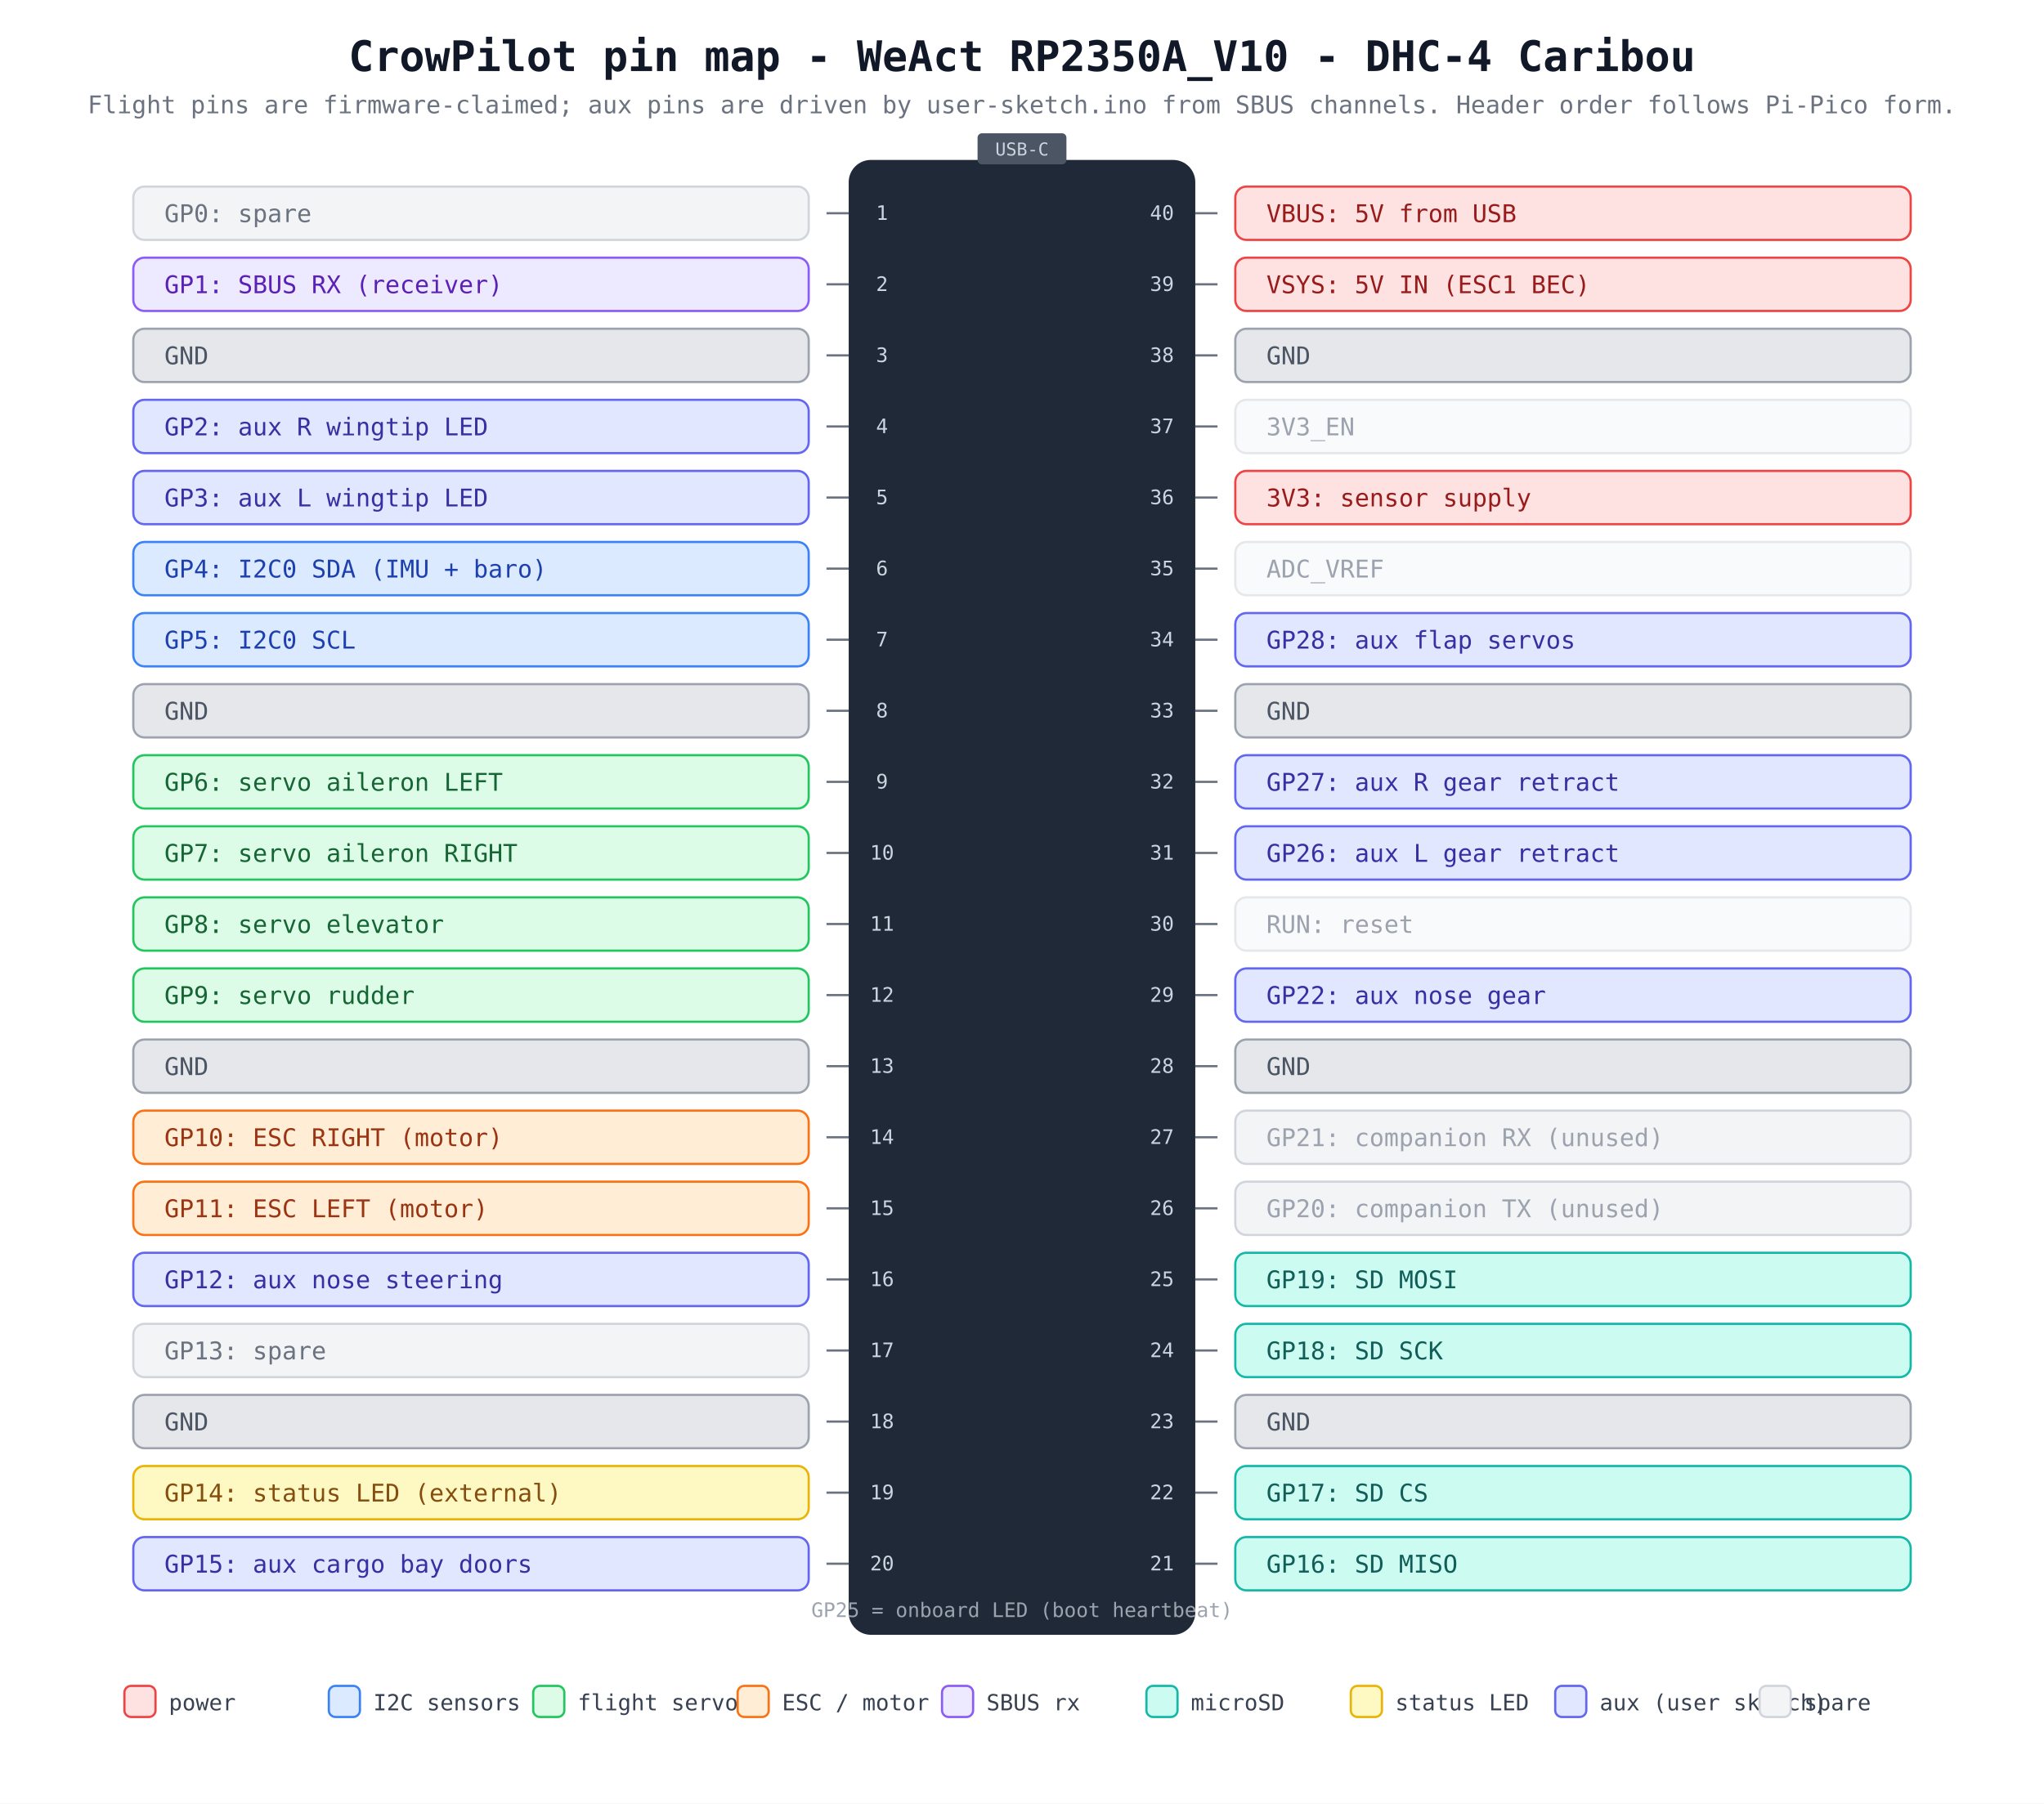
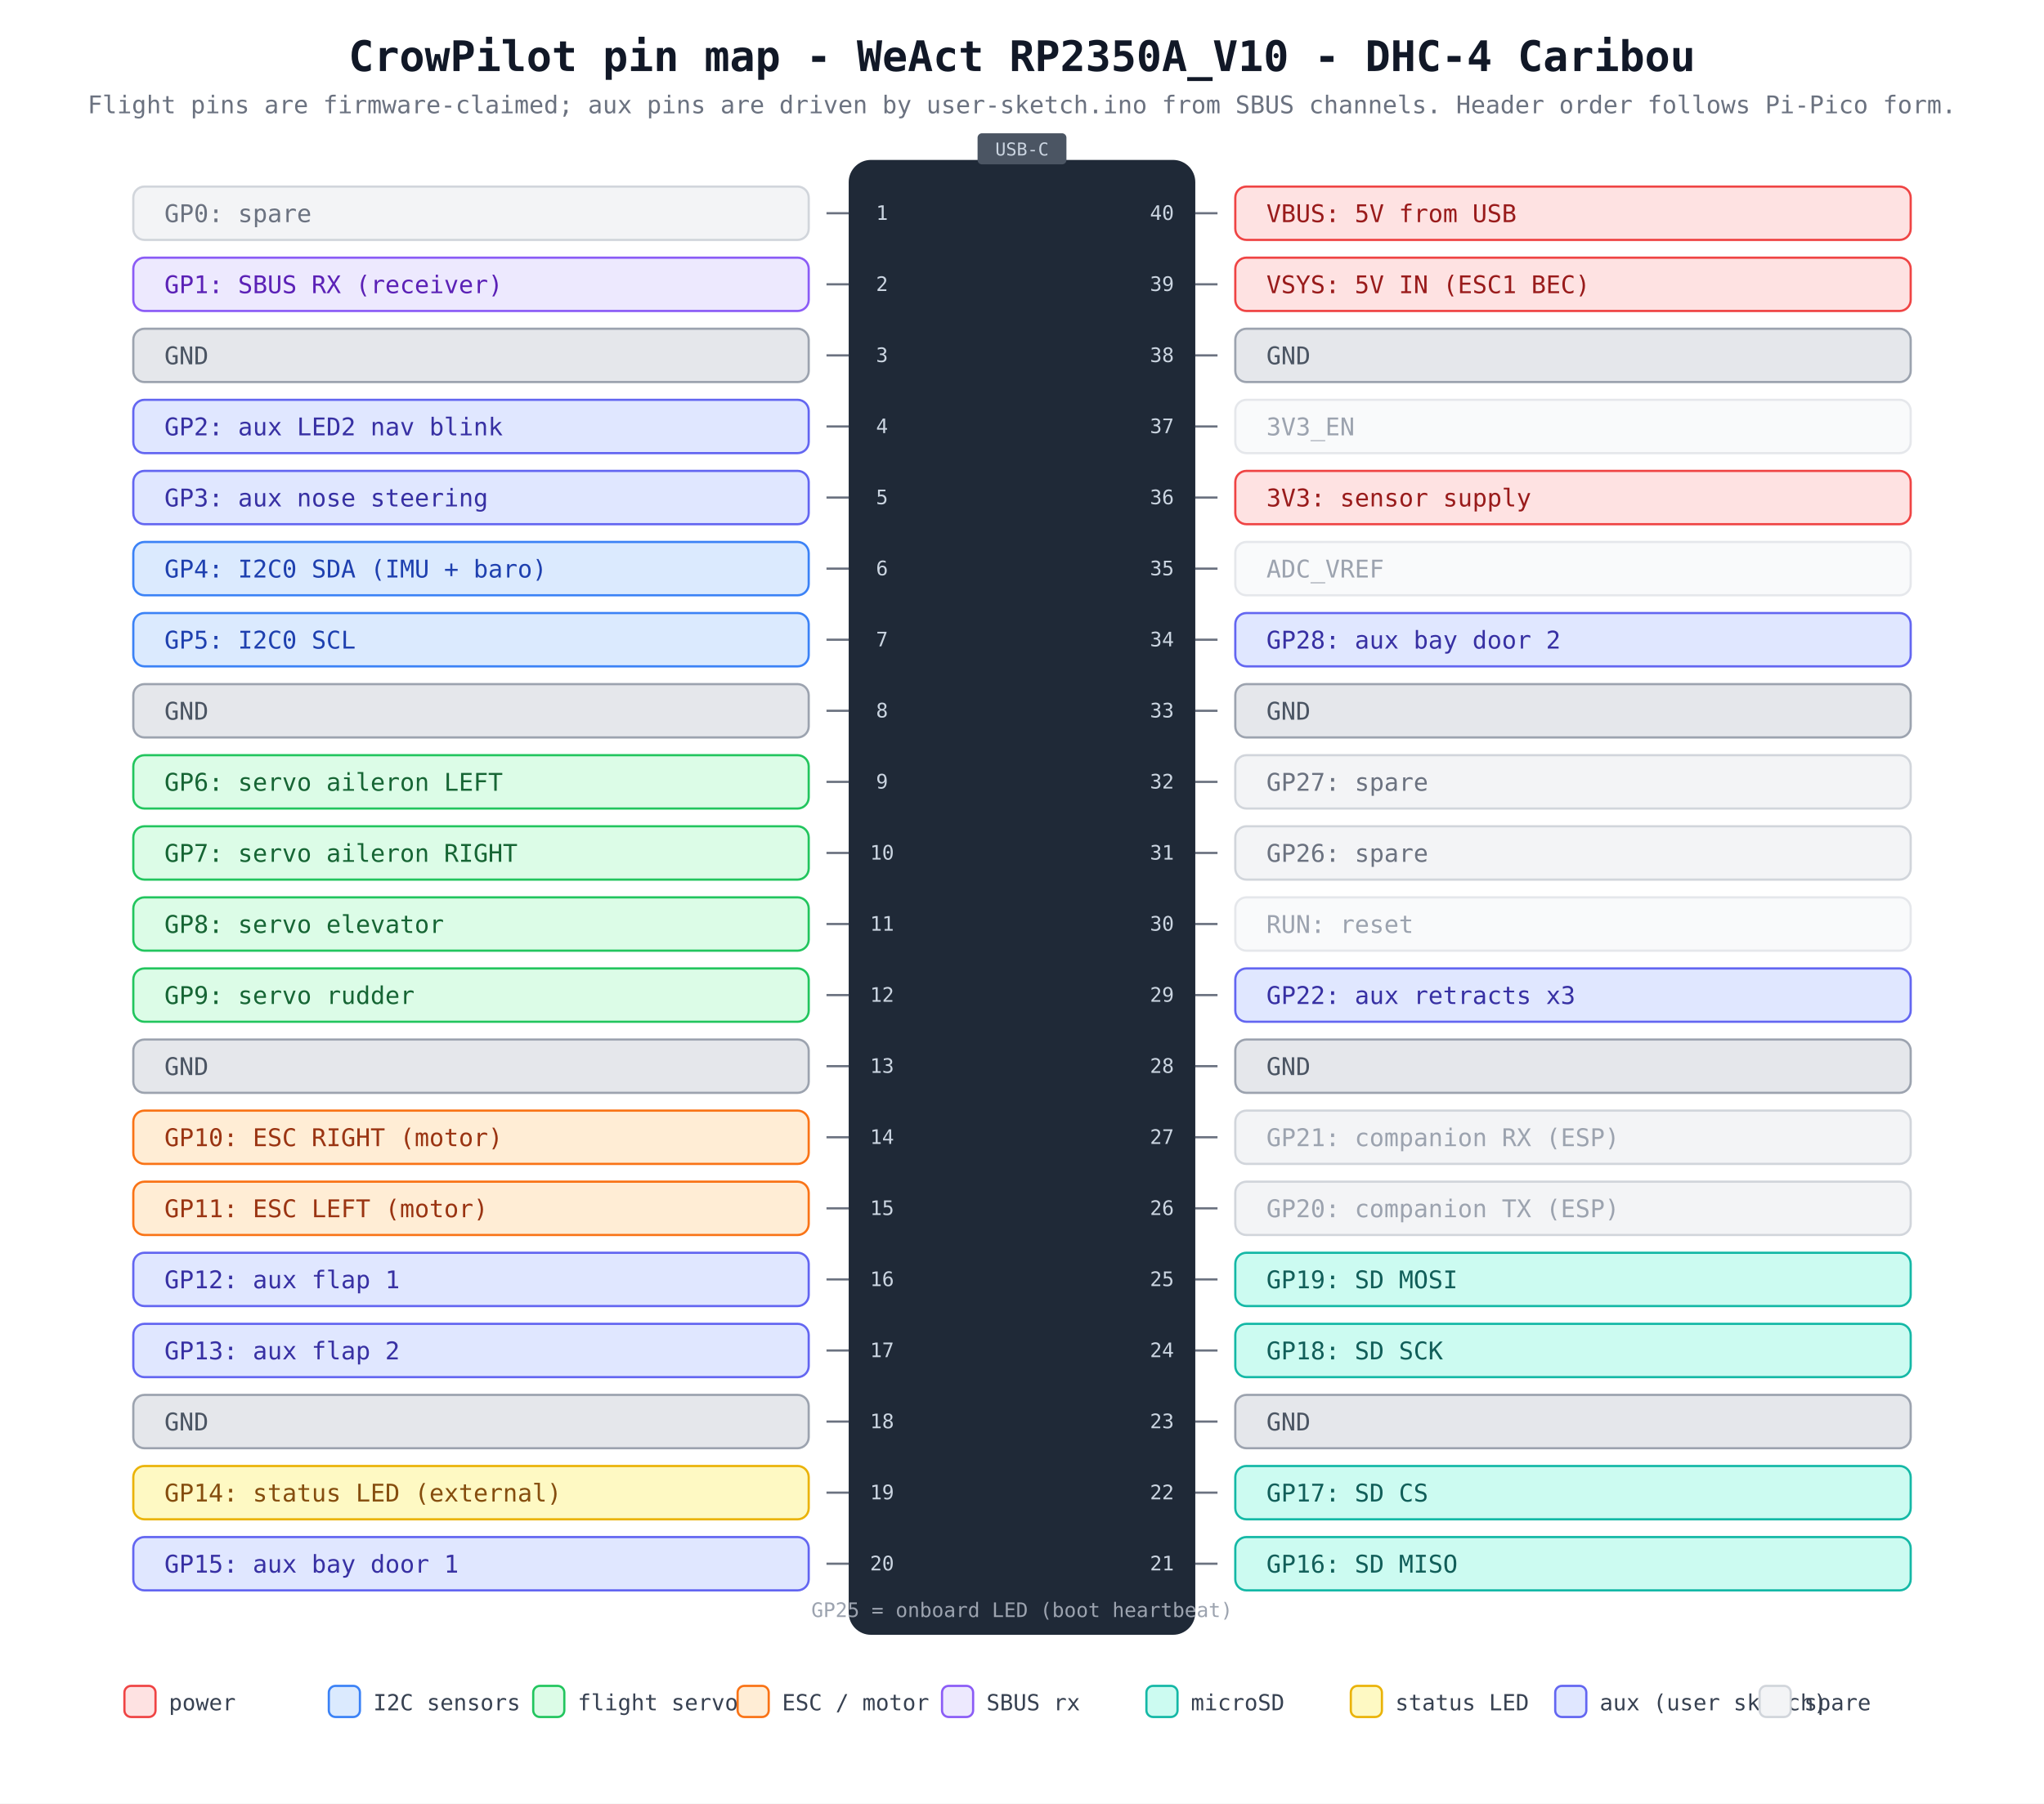
<svg xmlns="http://www.w3.org/2000/svg" width="920" height="812" viewBox="0 0 920 812" font-family="Menlo,Consolas,monospace">
  <rect width="920" height="812" fill="#ffffff" />
  <text x="460" y="32" font-size="19" font-weight="bold" text-anchor="middle" fill="#111827">CrowPilot pin map  -  WeAct RP2350A_V10  -  DHC-4 Caribou</text>
  <text x="460" y="51" font-size="11" text-anchor="middle" fill="#6b7280">Flight pins are firmware-claimed; aux pins are driven by user-sketch.ino from SBUS channels. Header order follows Pi-Pico form.</text>
  <rect x="382" y="72" width="156" height="664" rx="10" fill="#1f2937" />
  <rect x="440" y="60" width="40" height="14" rx="2" fill="#4b5563" />
  <text x="460" y="70" font-size="8" text-anchor="middle" fill="#cbd5e1">USB-C</text>
  <text x="460" y="728" font-size="9" text-anchor="middle" fill="#9ca3af">GP25 = onboard LED (boot heartbeat)</text>
  <line x1="382" y1="96" x2="372" y2="96" stroke="#6b7280" />
  <line x1="538" y1="96" x2="548" y2="96" stroke="#6b7280" />
  <text x="397" y="99" font-size="9" text-anchor="middle" fill="#cbd5e1">1</text>
  <text x="523" y="99" font-size="9" text-anchor="middle" fill="#cbd5e1">40</text>
  <rect x="60" y="84" width="304" height="24" rx="5" fill="#f3f4f6" stroke="#d1d5db" />
  <text x="74" y="100" font-size="11" fill="#6b7280">GP0:  spare</text>
  <rect x="556" y="84" width="304" height="24" rx="5" fill="#fee2e2" stroke="#ef4444" />
  <text x="570" y="100" font-size="11" fill="#991b1b">VBUS:  5V from USB</text>
  <line x1="382" y1="128" x2="372" y2="128" stroke="#6b7280" />
  <line x1="538" y1="128" x2="548" y2="128" stroke="#6b7280" />
  <text x="397" y="131" font-size="9" text-anchor="middle" fill="#cbd5e1">2</text>
  <text x="523" y="131" font-size="9" text-anchor="middle" fill="#cbd5e1">39</text>
  <rect x="60" y="116" width="304" height="24" rx="5" fill="#ede9fe" stroke="#8b5cf6" />
  <text x="74" y="132" font-size="11" fill="#5b21b6">GP1:  SBUS RX (receiver)</text>
  <rect x="556" y="116" width="304" height="24" rx="5" fill="#fee2e2" stroke="#ef4444" />
  <text x="570" y="132" font-size="11" fill="#991b1b">VSYS:  5V IN (ESC1 BEC)</text>
  <line x1="382" y1="160" x2="372" y2="160" stroke="#6b7280" />
  <line x1="538" y1="160" x2="548" y2="160" stroke="#6b7280" />
  <text x="397" y="163" font-size="9" text-anchor="middle" fill="#cbd5e1">3</text>
  <text x="523" y="163" font-size="9" text-anchor="middle" fill="#cbd5e1">38</text>
  <rect x="60" y="148" width="304" height="24" rx="5" fill="#e5e7eb" stroke="#9ca3af" />
  <text x="74" y="164" font-size="11" fill="#4b5563">GND</text>
  <rect x="556" y="148" width="304" height="24" rx="5" fill="#e5e7eb" stroke="#9ca3af" />
  <text x="570" y="164" font-size="11" fill="#4b5563">GND</text>
  <line x1="382" y1="192" x2="372" y2="192" stroke="#6b7280" />
  <line x1="538" y1="192" x2="548" y2="192" stroke="#6b7280" />
  <text x="397" y="195" font-size="9" text-anchor="middle" fill="#cbd5e1">4</text>
  <text x="523" y="195" font-size="9" text-anchor="middle" fill="#cbd5e1">37</text>
  <rect x="60" y="180" width="304" height="24" rx="5" fill="#e0e7ff" stroke="#6366f1" />
-   <text x="74" y="196" font-size="11" fill="#3730a3">GP2:  aux  R wingtip LED</text>
+   <text x="74" y="196" font-size="11" fill="#3730a3">GP2:  aux  LED2 nav blink</text>
  <rect x="556" y="180" width="304" height="24" rx="5" fill="#f9fafb" stroke="#e5e7eb" />
  <text x="570" y="196" font-size="11" fill="#9ca3af">3V3_EN</text>
  <line x1="382" y1="224" x2="372" y2="224" stroke="#6b7280" />
  <line x1="538" y1="224" x2="548" y2="224" stroke="#6b7280" />
  <text x="397" y="227" font-size="9" text-anchor="middle" fill="#cbd5e1">5</text>
  <text x="523" y="227" font-size="9" text-anchor="middle" fill="#cbd5e1">36</text>
  <rect x="60" y="212" width="304" height="24" rx="5" fill="#e0e7ff" stroke="#6366f1" />
-   <text x="74" y="228" font-size="11" fill="#3730a3">GP3:  aux  L wingtip LED</text>
+   <text x="74" y="228" font-size="11" fill="#3730a3">GP3:  aux  nose steering</text>
  <rect x="556" y="212" width="304" height="24" rx="5" fill="#fee2e2" stroke="#ef4444" />
  <text x="570" y="228" font-size="11" fill="#991b1b">3V3:  sensor supply</text>
  <line x1="382" y1="256" x2="372" y2="256" stroke="#6b7280" />
  <line x1="538" y1="256" x2="548" y2="256" stroke="#6b7280" />
  <text x="397" y="259" font-size="9" text-anchor="middle" fill="#cbd5e1">6</text>
  <text x="523" y="259" font-size="9" text-anchor="middle" fill="#cbd5e1">35</text>
  <rect x="60" y="244" width="304" height="24" rx="5" fill="#dbeafe" stroke="#3b82f6" />
  <text x="74" y="260" font-size="11" fill="#1e40af">GP4:  I2C0 SDA (IMU + baro)</text>
  <rect x="556" y="244" width="304" height="24" rx="5" fill="#f9fafb" stroke="#e5e7eb" />
  <text x="570" y="260" font-size="11" fill="#9ca3af">ADC_VREF</text>
  <line x1="382" y1="288" x2="372" y2="288" stroke="#6b7280" />
  <line x1="538" y1="288" x2="548" y2="288" stroke="#6b7280" />
  <text x="397" y="291" font-size="9" text-anchor="middle" fill="#cbd5e1">7</text>
  <text x="523" y="291" font-size="9" text-anchor="middle" fill="#cbd5e1">34</text>
  <rect x="60" y="276" width="304" height="24" rx="5" fill="#dbeafe" stroke="#3b82f6" />
  <text x="74" y="292" font-size="11" fill="#1e40af">GP5:  I2C0 SCL</text>
  <rect x="556" y="276" width="304" height="24" rx="5" fill="#e0e7ff" stroke="#6366f1" />
-   <text x="570" y="292" font-size="11" fill="#3730a3">GP28:  aux  flap servos</text>
+   <text x="570" y="292" font-size="11" fill="#3730a3">GP28:  aux  bay door 2</text>
  <line x1="382" y1="320" x2="372" y2="320" stroke="#6b7280" />
  <line x1="538" y1="320" x2="548" y2="320" stroke="#6b7280" />
  <text x="397" y="323" font-size="9" text-anchor="middle" fill="#cbd5e1">8</text>
  <text x="523" y="323" font-size="9" text-anchor="middle" fill="#cbd5e1">33</text>
  <rect x="60" y="308" width="304" height="24" rx="5" fill="#e5e7eb" stroke="#9ca3af" />
  <text x="74" y="324" font-size="11" fill="#4b5563">GND</text>
  <rect x="556" y="308" width="304" height="24" rx="5" fill="#e5e7eb" stroke="#9ca3af" />
  <text x="570" y="324" font-size="11" fill="#4b5563">GND</text>
  <line x1="382" y1="352" x2="372" y2="352" stroke="#6b7280" />
  <line x1="538" y1="352" x2="548" y2="352" stroke="#6b7280" />
  <text x="397" y="355" font-size="9" text-anchor="middle" fill="#cbd5e1">9</text>
  <text x="523" y="355" font-size="9" text-anchor="middle" fill="#cbd5e1">32</text>
  <rect x="60" y="340" width="304" height="24" rx="5" fill="#dcfce7" stroke="#22c55e" />
  <text x="74" y="356" font-size="11" fill="#166534">GP6:  servo aileron LEFT</text>
-   <rect x="556" y="340" width="304" height="24" rx="5" fill="#e0e7ff" stroke="#6366f1" />
-   <text x="570" y="356" font-size="11" fill="#3730a3">GP27:  aux  R gear retract</text>
+   <rect x="556" y="340" width="304" height="24" rx="5" fill="#f3f4f6" stroke="#d1d5db" />
+   <text x="570" y="356" font-size="11" fill="#6b7280">GP27:  spare</text>
  <line x1="382" y1="384" x2="372" y2="384" stroke="#6b7280" />
  <line x1="538" y1="384" x2="548" y2="384" stroke="#6b7280" />
  <text x="397" y="387" font-size="9" text-anchor="middle" fill="#cbd5e1">10</text>
  <text x="523" y="387" font-size="9" text-anchor="middle" fill="#cbd5e1">31</text>
  <rect x="60" y="372" width="304" height="24" rx="5" fill="#dcfce7" stroke="#22c55e" />
  <text x="74" y="388" font-size="11" fill="#166534">GP7:  servo aileron RIGHT</text>
-   <rect x="556" y="372" width="304" height="24" rx="5" fill="#e0e7ff" stroke="#6366f1" />
-   <text x="570" y="388" font-size="11" fill="#3730a3">GP26:  aux  L gear retract</text>
+   <rect x="556" y="372" width="304" height="24" rx="5" fill="#f3f4f6" stroke="#d1d5db" />
+   <text x="570" y="388" font-size="11" fill="#6b7280">GP26:  spare</text>
  <line x1="382" y1="416" x2="372" y2="416" stroke="#6b7280" />
  <line x1="538" y1="416" x2="548" y2="416" stroke="#6b7280" />
  <text x="397" y="419" font-size="9" text-anchor="middle" fill="#cbd5e1">11</text>
  <text x="523" y="419" font-size="9" text-anchor="middle" fill="#cbd5e1">30</text>
  <rect x="60" y="404" width="304" height="24" rx="5" fill="#dcfce7" stroke="#22c55e" />
  <text x="74" y="420" font-size="11" fill="#166534">GP8:  servo elevator</text>
  <rect x="556" y="404" width="304" height="24" rx="5" fill="#f9fafb" stroke="#e5e7eb" />
  <text x="570" y="420" font-size="11" fill="#9ca3af">RUN:  reset</text>
  <line x1="382" y1="448" x2="372" y2="448" stroke="#6b7280" />
  <line x1="538" y1="448" x2="548" y2="448" stroke="#6b7280" />
  <text x="397" y="451" font-size="9" text-anchor="middle" fill="#cbd5e1">12</text>
  <text x="523" y="451" font-size="9" text-anchor="middle" fill="#cbd5e1">29</text>
  <rect x="60" y="436" width="304" height="24" rx="5" fill="#dcfce7" stroke="#22c55e" />
  <text x="74" y="452" font-size="11" fill="#166534">GP9:  servo rudder</text>
  <rect x="556" y="436" width="304" height="24" rx="5" fill="#e0e7ff" stroke="#6366f1" />
-   <text x="570" y="452" font-size="11" fill="#3730a3">GP22:  aux  nose gear</text>
+   <text x="570" y="452" font-size="11" fill="#3730a3">GP22:  aux  retracts x3</text>
  <line x1="382" y1="480" x2="372" y2="480" stroke="#6b7280" />
  <line x1="538" y1="480" x2="548" y2="480" stroke="#6b7280" />
  <text x="397" y="483" font-size="9" text-anchor="middle" fill="#cbd5e1">13</text>
  <text x="523" y="483" font-size="9" text-anchor="middle" fill="#cbd5e1">28</text>
  <rect x="60" y="468" width="304" height="24" rx="5" fill="#e5e7eb" stroke="#9ca3af" />
  <text x="74" y="484" font-size="11" fill="#4b5563">GND</text>
  <rect x="556" y="468" width="304" height="24" rx="5" fill="#e5e7eb" stroke="#9ca3af" />
  <text x="570" y="484" font-size="11" fill="#4b5563">GND</text>
  <line x1="382" y1="512" x2="372" y2="512" stroke="#6b7280" />
  <line x1="538" y1="512" x2="548" y2="512" stroke="#6b7280" />
  <text x="397" y="515" font-size="9" text-anchor="middle" fill="#cbd5e1">14</text>
  <text x="523" y="515" font-size="9" text-anchor="middle" fill="#cbd5e1">27</text>
  <rect x="60" y="500" width="304" height="24" rx="5" fill="#ffedd5" stroke="#f97316" />
  <text x="74" y="516" font-size="11" fill="#9a3412">GP10:  ESC RIGHT (motor)</text>
  <rect x="556" y="500" width="304" height="24" rx="5" fill="#f3f4f6" stroke="#d1d5db" />
-   <text x="570" y="516" font-size="11" fill="#9ca3af">GP21:  companion RX (unused)</text>
+   <text x="570" y="516" font-size="11" fill="#9ca3af">GP21:  companion RX (ESP)</text>
  <line x1="382" y1="544" x2="372" y2="544" stroke="#6b7280" />
  <line x1="538" y1="544" x2="548" y2="544" stroke="#6b7280" />
  <text x="397" y="547" font-size="9" text-anchor="middle" fill="#cbd5e1">15</text>
  <text x="523" y="547" font-size="9" text-anchor="middle" fill="#cbd5e1">26</text>
  <rect x="60" y="532" width="304" height="24" rx="5" fill="#ffedd5" stroke="#f97316" />
  <text x="74" y="548" font-size="11" fill="#9a3412">GP11:  ESC LEFT (motor)</text>
  <rect x="556" y="532" width="304" height="24" rx="5" fill="#f3f4f6" stroke="#d1d5db" />
-   <text x="570" y="548" font-size="11" fill="#9ca3af">GP20:  companion TX (unused)</text>
+   <text x="570" y="548" font-size="11" fill="#9ca3af">GP20:  companion TX (ESP)</text>
  <line x1="382" y1="576" x2="372" y2="576" stroke="#6b7280" />
  <line x1="538" y1="576" x2="548" y2="576" stroke="#6b7280" />
  <text x="397" y="579" font-size="9" text-anchor="middle" fill="#cbd5e1">16</text>
  <text x="523" y="579" font-size="9" text-anchor="middle" fill="#cbd5e1">25</text>
  <rect x="60" y="564" width="304" height="24" rx="5" fill="#e0e7ff" stroke="#6366f1" />
-   <text x="74" y="580" font-size="11" fill="#3730a3">GP12:  aux  nose steering</text>
+   <text x="74" y="580" font-size="11" fill="#3730a3">GP12:  aux  flap 1</text>
  <rect x="556" y="564" width="304" height="24" rx="5" fill="#ccfbf1" stroke="#14b8a6" />
  <text x="570" y="580" font-size="11" fill="#115e59">GP19:  SD MOSI</text>
  <line x1="382" y1="608" x2="372" y2="608" stroke="#6b7280" />
  <line x1="538" y1="608" x2="548" y2="608" stroke="#6b7280" />
  <text x="397" y="611" font-size="9" text-anchor="middle" fill="#cbd5e1">17</text>
  <text x="523" y="611" font-size="9" text-anchor="middle" fill="#cbd5e1">24</text>
-   <rect x="60" y="596" width="304" height="24" rx="5" fill="#f3f4f6" stroke="#d1d5db" />
-   <text x="74" y="612" font-size="11" fill="#6b7280">GP13:  spare</text>
+   <rect x="60" y="596" width="304" height="24" rx="5" fill="#e0e7ff" stroke="#6366f1" />
+   <text x="74" y="612" font-size="11" fill="#3730a3">GP13:  aux  flap 2</text>
  <rect x="556" y="596" width="304" height="24" rx="5" fill="#ccfbf1" stroke="#14b8a6" />
  <text x="570" y="612" font-size="11" fill="#115e59">GP18:  SD SCK</text>
  <line x1="382" y1="640" x2="372" y2="640" stroke="#6b7280" />
  <line x1="538" y1="640" x2="548" y2="640" stroke="#6b7280" />
  <text x="397" y="643" font-size="9" text-anchor="middle" fill="#cbd5e1">18</text>
  <text x="523" y="643" font-size="9" text-anchor="middle" fill="#cbd5e1">23</text>
  <rect x="60" y="628" width="304" height="24" rx="5" fill="#e5e7eb" stroke="#9ca3af" />
  <text x="74" y="644" font-size="11" fill="#4b5563">GND</text>
  <rect x="556" y="628" width="304" height="24" rx="5" fill="#e5e7eb" stroke="#9ca3af" />
  <text x="570" y="644" font-size="11" fill="#4b5563">GND</text>
  <line x1="382" y1="672" x2="372" y2="672" stroke="#6b7280" />
  <line x1="538" y1="672" x2="548" y2="672" stroke="#6b7280" />
  <text x="397" y="675" font-size="9" text-anchor="middle" fill="#cbd5e1">19</text>
  <text x="523" y="675" font-size="9" text-anchor="middle" fill="#cbd5e1">22</text>
  <rect x="60" y="660" width="304" height="24" rx="5" fill="#fef9c3" stroke="#eab308" />
  <text x="74" y="676" font-size="11" fill="#854d0e">GP14:  status LED (external)</text>
  <rect x="556" y="660" width="304" height="24" rx="5" fill="#ccfbf1" stroke="#14b8a6" />
  <text x="570" y="676" font-size="11" fill="#115e59">GP17:  SD CS</text>
  <line x1="382" y1="704" x2="372" y2="704" stroke="#6b7280" />
  <line x1="538" y1="704" x2="548" y2="704" stroke="#6b7280" />
  <text x="397" y="707" font-size="9" text-anchor="middle" fill="#cbd5e1">20</text>
  <text x="523" y="707" font-size="9" text-anchor="middle" fill="#cbd5e1">21</text>
  <rect x="60" y="692" width="304" height="24" rx="5" fill="#e0e7ff" stroke="#6366f1" />
-   <text x="74" y="708" font-size="11" fill="#3730a3">GP15:  aux  cargo bay doors</text>
+   <text x="74" y="708" font-size="11" fill="#3730a3">GP15:  aux  bay door 1</text>
  <rect x="556" y="692" width="304" height="24" rx="5" fill="#ccfbf1" stroke="#14b8a6" />
  <text x="570" y="708" font-size="11" fill="#115e59">GP16:  SD MISO</text>
  <rect x="56" y="759" width="14" height="14" rx="3" fill="#fee2e2" stroke="#ef4444" />
  <text x="76" y="770" font-size="10" fill="#374151">power</text>
  <rect x="148" y="759" width="14" height="14" rx="3" fill="#dbeafe" stroke="#3b82f6" />
  <text x="168" y="770" font-size="10" fill="#374151">I2C sensors</text>
  <rect x="240" y="759" width="14" height="14" rx="3" fill="#dcfce7" stroke="#22c55e" />
  <text x="260" y="770" font-size="10" fill="#374151">flight servo</text>
  <rect x="332" y="759" width="14" height="14" rx="3" fill="#ffedd5" stroke="#f97316" />
  <text x="352" y="770" font-size="10" fill="#374151">ESC / motor</text>
  <rect x="424" y="759" width="14" height="14" rx="3" fill="#ede9fe" stroke="#8b5cf6" />
  <text x="444" y="770" font-size="10" fill="#374151">SBUS rx</text>
  <rect x="516" y="759" width="14" height="14" rx="3" fill="#ccfbf1" stroke="#14b8a6" />
  <text x="536" y="770" font-size="10" fill="#374151">microSD</text>
  <rect x="608" y="759" width="14" height="14" rx="3" fill="#fef9c3" stroke="#eab308" />
  <text x="628" y="770" font-size="10" fill="#374151">status LED</text>
  <rect x="700" y="759" width="14" height="14" rx="3" fill="#e0e7ff" stroke="#6366f1" />
  <text x="720" y="770" font-size="10" fill="#374151">aux (user sketch)</text>
  <rect x="792" y="759" width="14" height="14" rx="3" fill="#f3f4f6" stroke="#d1d5db" />
  <text x="812" y="770" font-size="10" fill="#374151">spare</text>
</svg>
